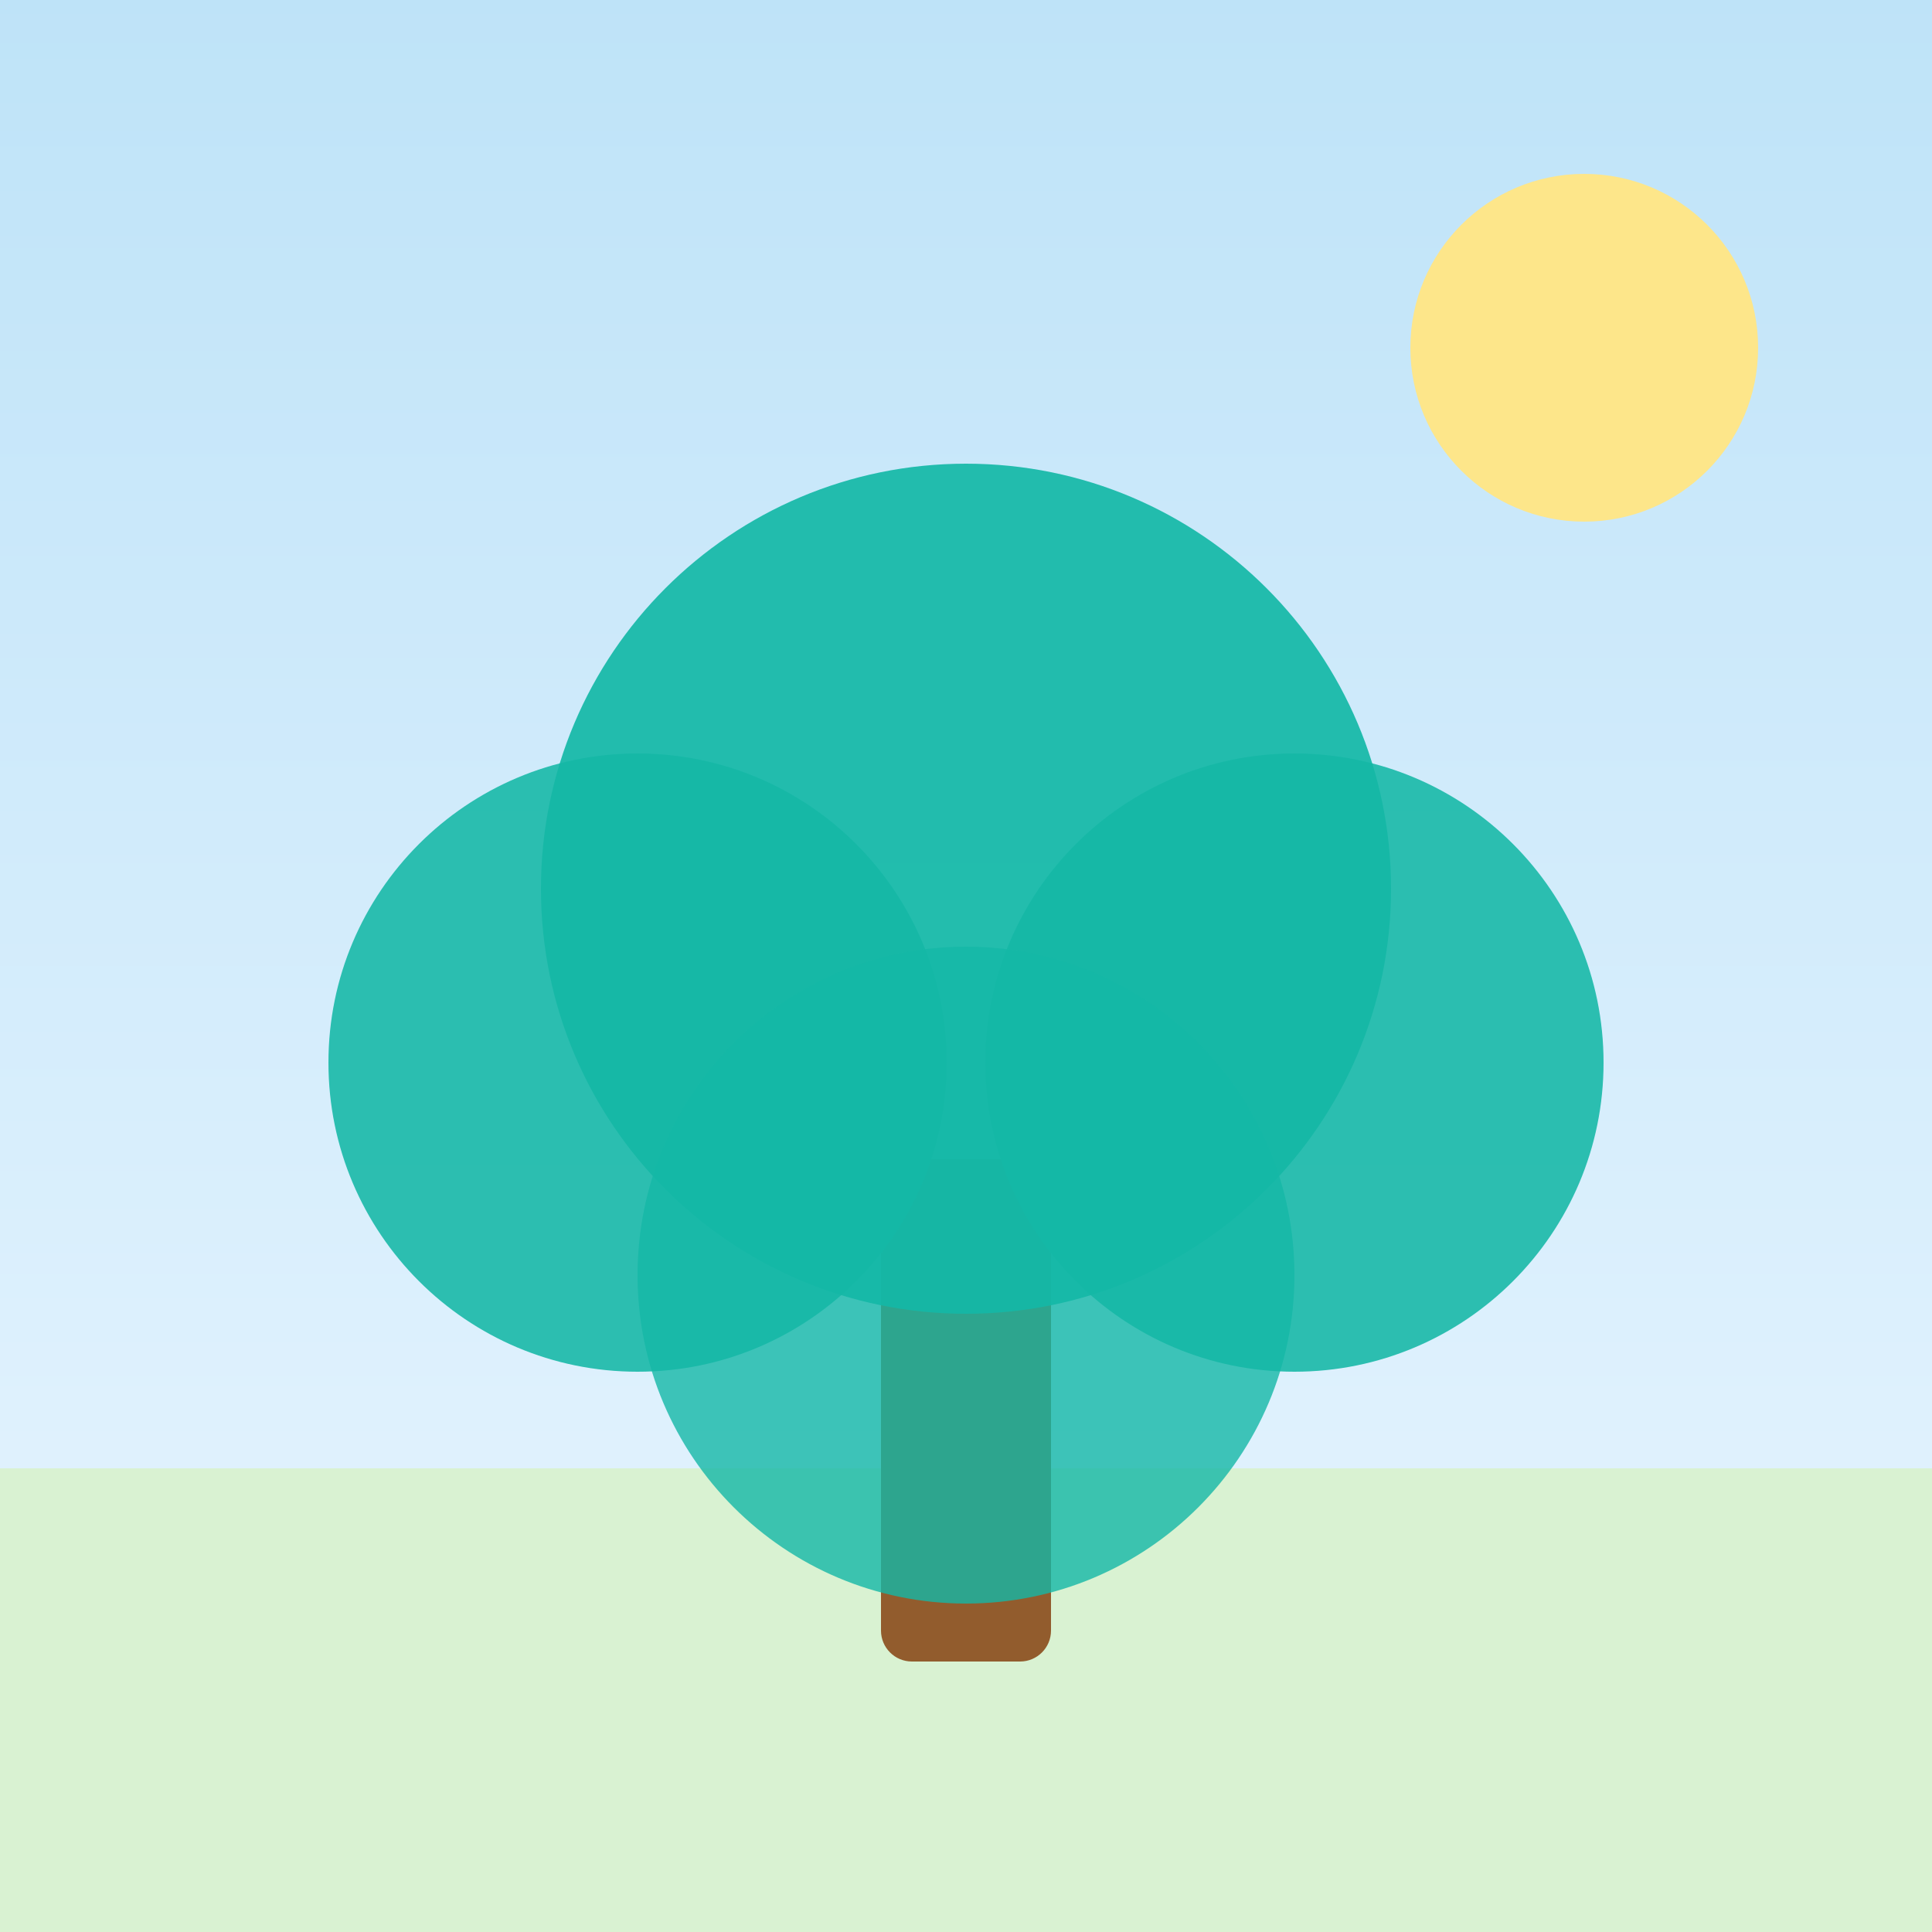
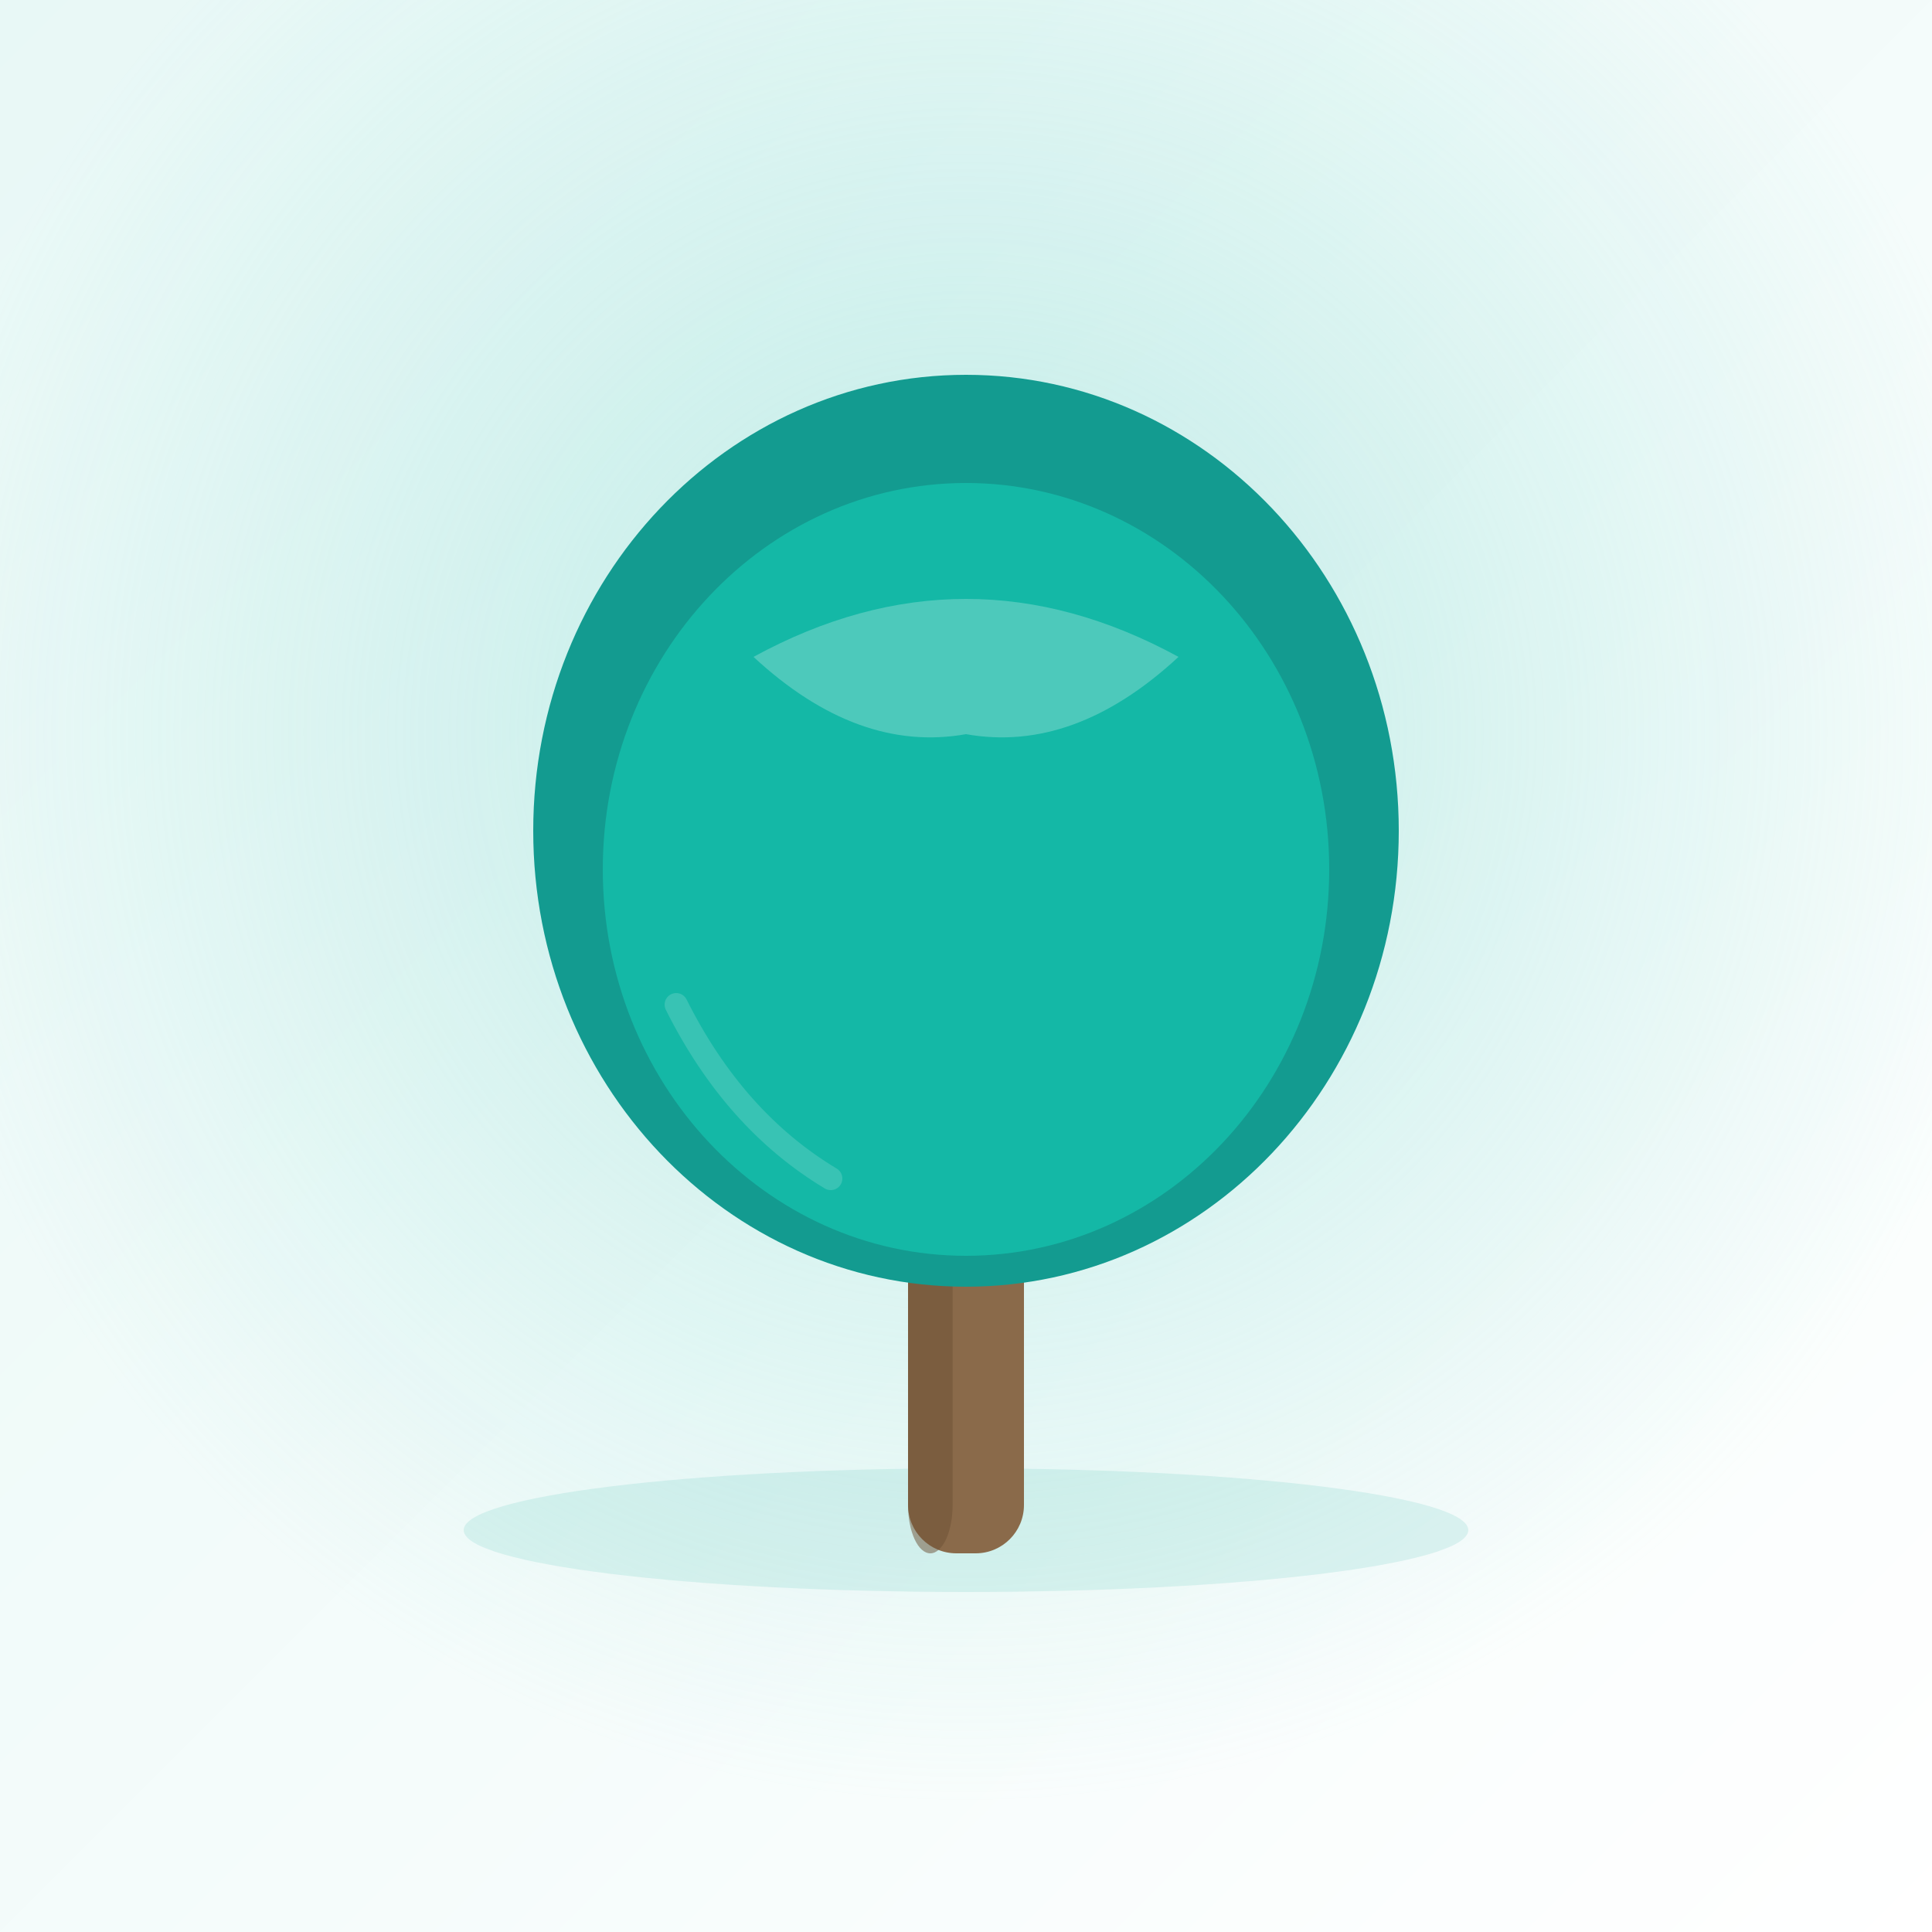
<svg xmlns="http://www.w3.org/2000/svg" viewBox="0 0 500 500">
  <defs>
-     <linearGradient id="sky" x1="0" y1="0" x2="0" y2="1">
-       <stop offset="0%" stop-color="#bee3f8" />
-       <stop offset="100%" stop-color="#eaf6ff" />
+     <linearGradient id="bg" x1="0" y1="0" x2="1" y2="1">
+       <stop offset="0%" stop-color="#e8f8f6" />
+       <stop offset="100%" stop-color="#ffffff" />
    </linearGradient>
+     <radialGradient id="glow" cx="50%" cy="38%" r="55%">
+       <stop offset="0%" stop-color="#95dfd7" stop-opacity="0.55" />
+       <stop offset="100%" stop-color="#95dfd7" stop-opacity="0" />
+     </radialGradient>
  </defs>
-   <rect width="500" height="500" fill="url(#sky)" />
-   <circle cx="410" cy="90" r="45" fill="#fde68a" />
-   <rect x="0" y="380" width="500" height="120" fill="#d9f2d2" />
-   <rect x="228" y="300" width="44" height="130" rx="8" fill="#925c2d" />
-   <circle cx="250" cy="230" r="110" fill="#14b8a6" opacity="0.92" />
-   <circle cx="165" cy="275" r="80" fill="#14b8a6" opacity="0.88" />
-   <circle cx="335" cy="275" r="80" fill="#14b8a6" opacity="0.88" />
-   <circle cx="250" cy="330" r="85" fill="#14b8a6" opacity="0.8" />
+   <rect width="500" height="500" fill="url(#bg)" />
+   <rect width="500" height="500" fill="url(#glow)" />
+   <ellipse cx="250" cy="396" rx="130" ry="16" fill="#14a89a" opacity="0.12" />
+   <rect x="235" y="300" width="30" height="102" rx="12.5" fill="#8a6a4a" />
+   <rect x="235" y="300" width="11.538" height="102" rx="12.5" fill="#6b4f34" opacity="0.5" />
+   <ellipse cx="250" cy="215" rx="112" ry="118" fill="#139b90" />
+   <ellipse cx="250" cy="225" rx="94" ry="100" fill="#14b8a6" />
+   <path d="M195 170 Q250 140 305 170 Q278 195 250 190 Q222 195 195 170Z" fill="#5bcdc1" opacity="0.8" />
+   <path d="M175 260 Q190 290 215 305" stroke="#5bcdc1" stroke-width="6" fill="none" opacity="0.5" stroke-linecap="round" />
</svg>
